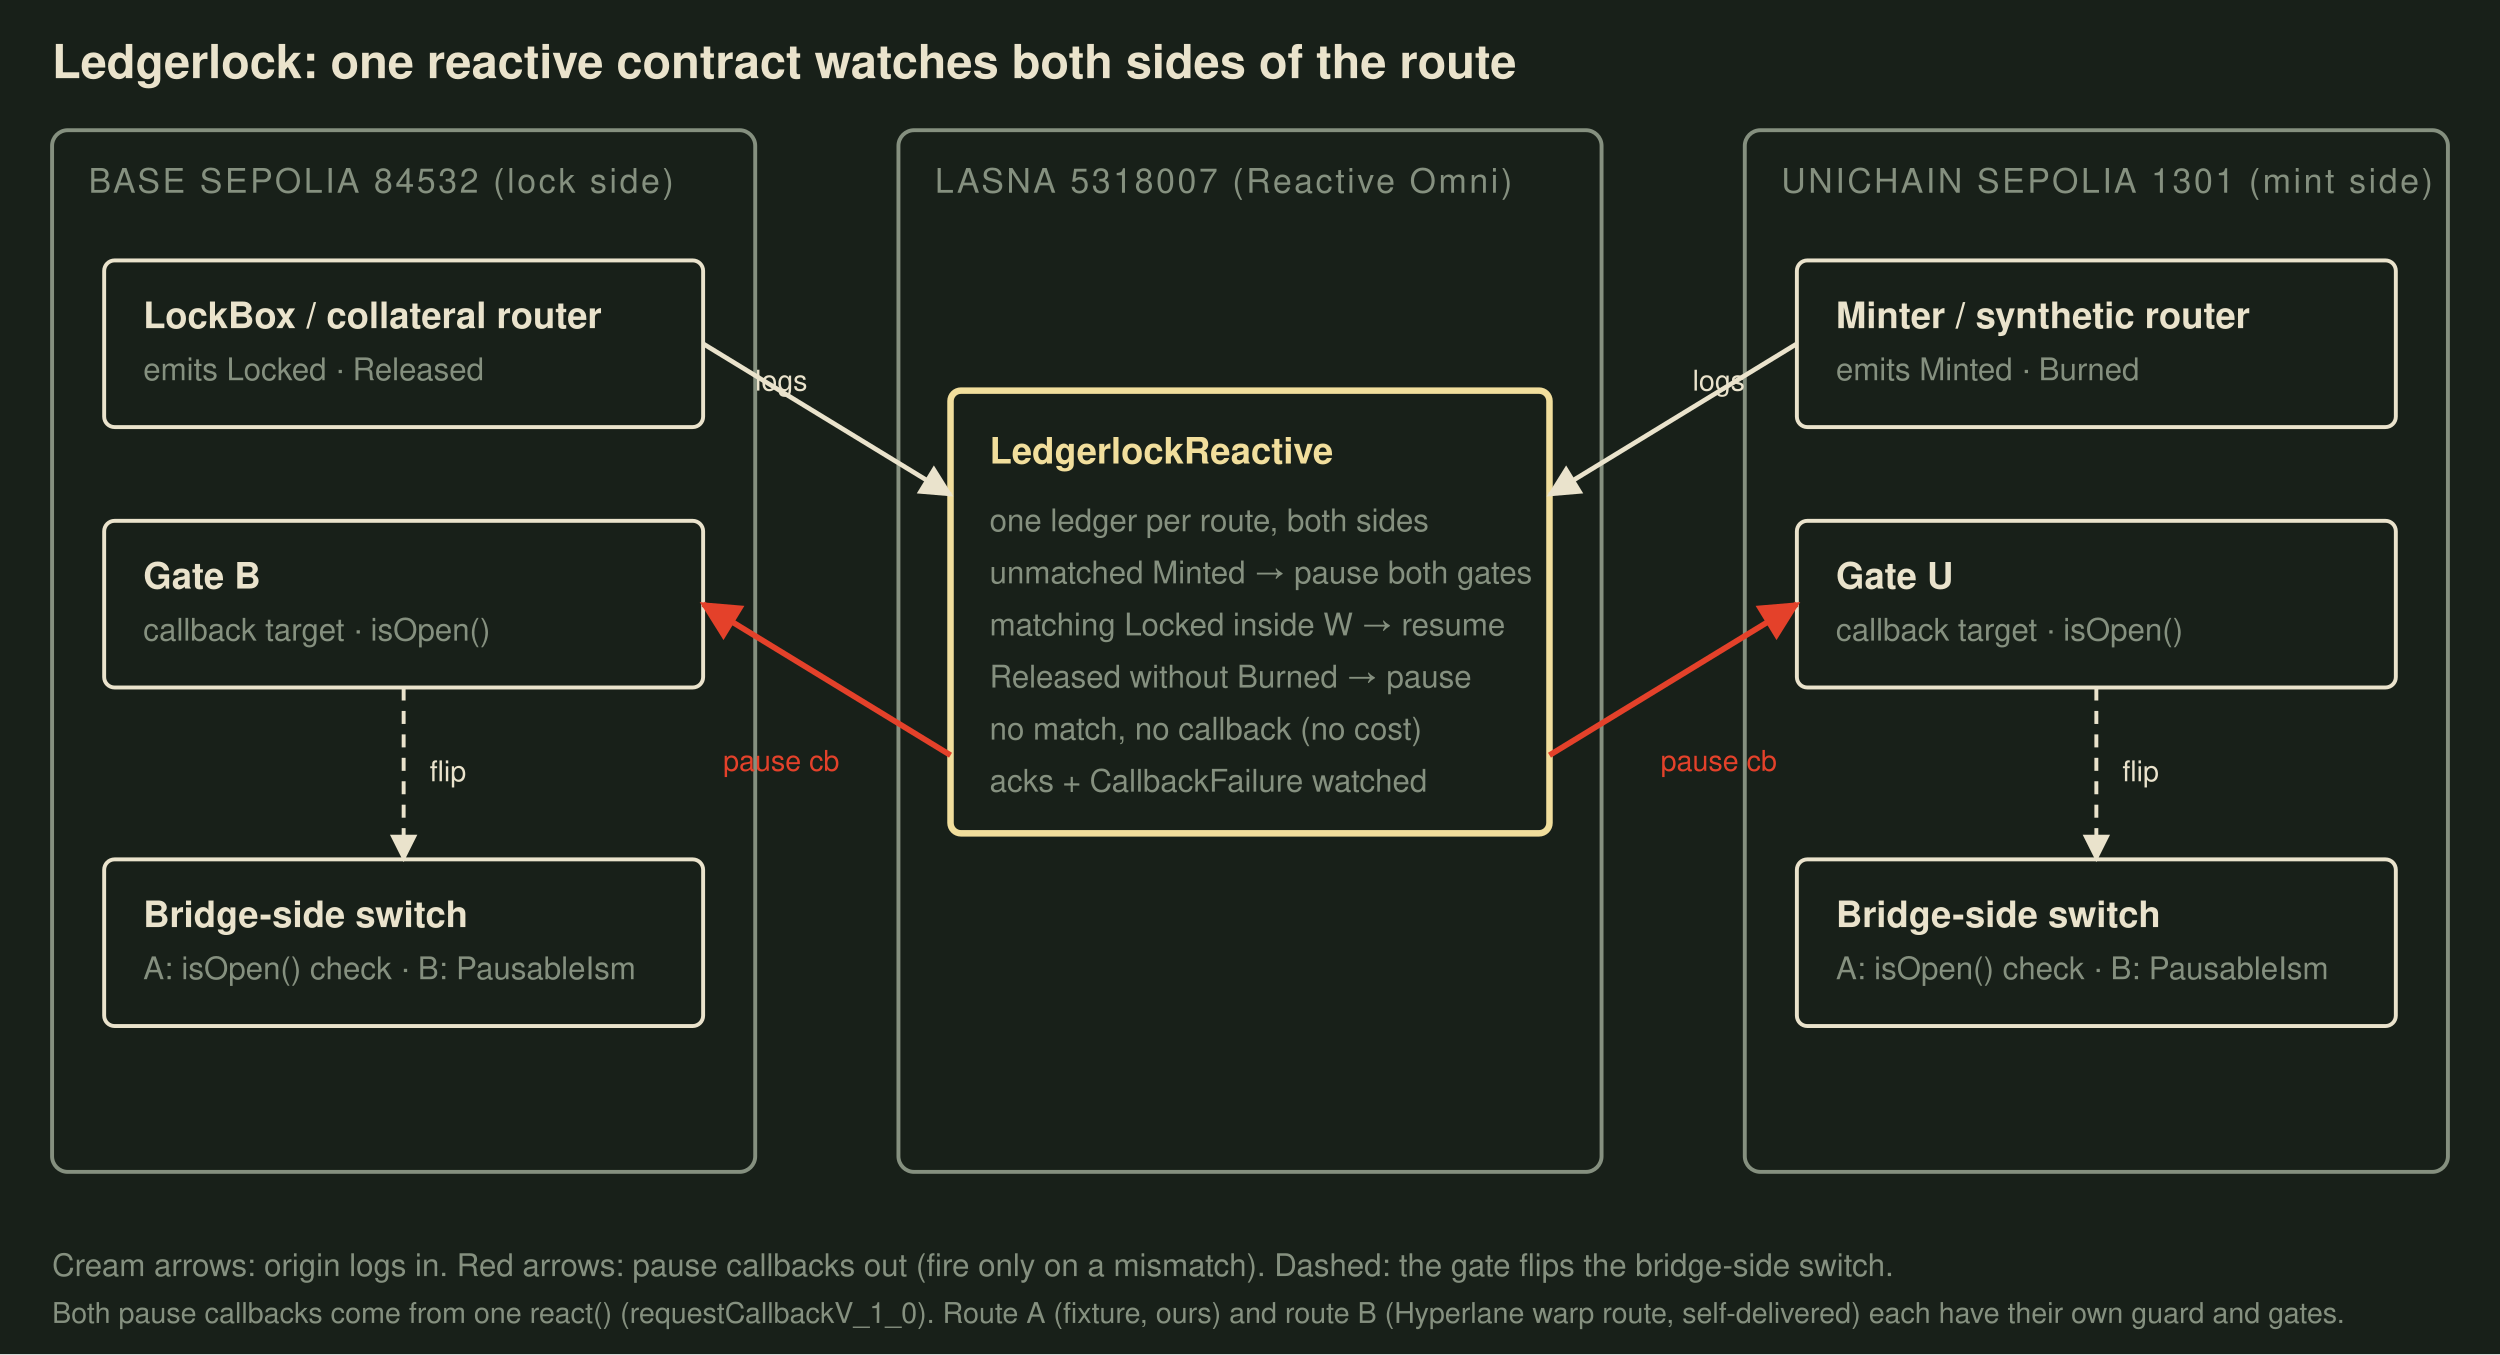
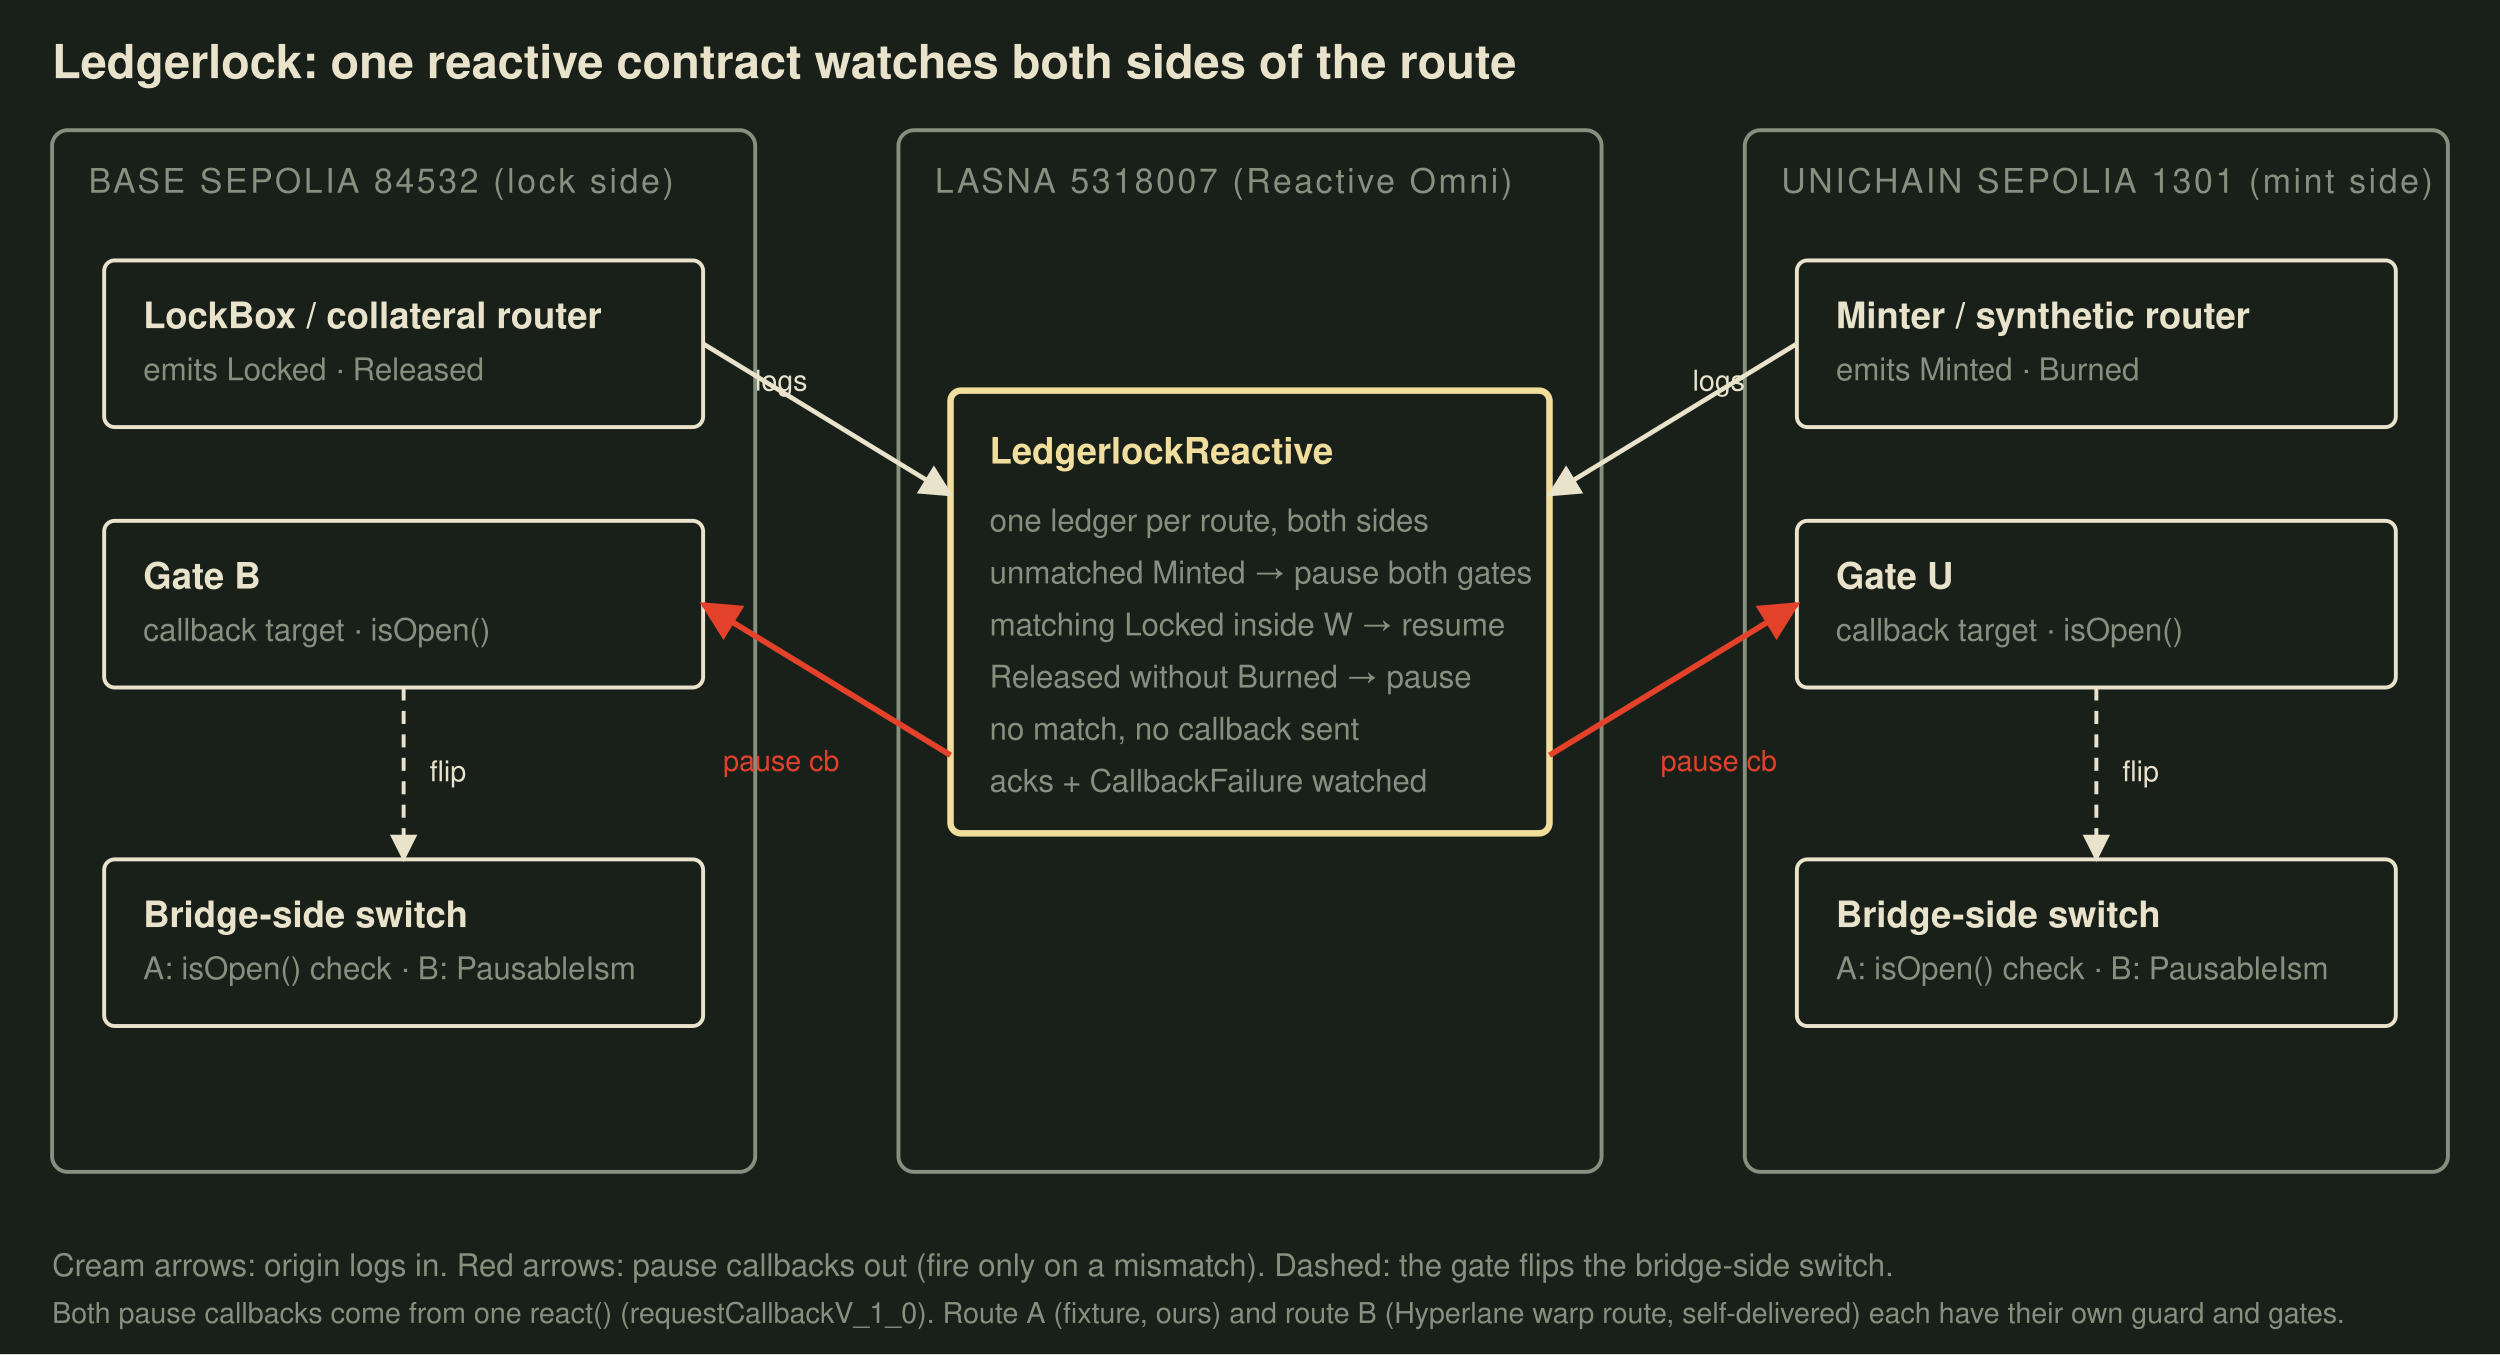
<svg xmlns="http://www.w3.org/2000/svg" viewBox="0 0 960 520" width="960" height="520" font-family="Helvetica, Arial, sans-serif" role="img" aria-labelledby="t d">
  <defs>
    <marker id="a" viewBox="0 0 10 10" refX="9" refY="5" markerWidth="7" markerHeight="7" orient="auto">
      <path d="M0 0L10 5L0 10z" fill="#EAE3CC" />
    </marker>
    <marker id="r" viewBox="0 0 10 10" refX="9" refY="5" markerWidth="7" markerHeight="7" orient="auto">
      <path d="M0 0L10 5L0 10z" fill="#E4412A" />
    </marker>
  </defs>
  <rect width="960" height="520" fill="#182019" />
  <g fill="none" stroke="#85907F" stroke-width="1.5">
    <rect x="20" y="50" width="270" height="400" rx="6" />
    <rect x="345" y="50" width="270" height="400" rx="6" />
    <rect x="670" y="50" width="270" height="400" rx="6" />
  </g>
  <g fill="#85907F" font-size="13" letter-spacing="1">
    <text x="34" y="74">BASE SEPOLIA 84532 (lock side)</text>
    <text x="359" y="74">LASNA 5318007 (Reactive Omni)</text>
    <text x="684" y="74">UNICHAIN SEPOLIA 1301 (mint side)</text>
  </g>
  <g fill="#182019" stroke="#EAE3CC" stroke-width="1.5">
    <rect x="40" y="100" width="230" height="64" rx="4" />
    <rect x="40" y="200" width="230" height="64" rx="4" />
    <rect x="40" y="330" width="230" height="64" rx="4" />
    <rect x="690" y="100" width="230" height="64" rx="4" />
    <rect x="690" y="200" width="230" height="64" rx="4" />
    <rect x="690" y="330" width="230" height="64" rx="4" />
    <rect x="365" y="150" width="230" height="170" rx="4" stroke="#F1DE9C" stroke-width="2.5" />
  </g>
  <g fill="#EAE3CC" font-size="14" font-weight="bold">
    <text x="55" y="126">LockBox / collateral router</text>
    <text x="55" y="226">Gate B</text>
    <text x="55" y="356">Bridge-side switch</text>
    <text x="705" y="126">Minter / synthetic router</text>
    <text x="705" y="226">Gate U</text>
    <text x="705" y="356">Bridge-side switch</text>
    <text x="380" y="178" fill="#F1DE9C">LedgerlockReactive</text>
  </g>
  <g fill="#85907F" font-size="12">
    <text x="55" y="146">emits Locked · Released</text>
    <text x="55" y="246">callback target · isOpen()</text>
    <text x="55" y="376">A: isOpen() check · B: PausableIsm</text>
    <text x="705" y="146">emits Minted · Burned</text>
    <text x="705" y="246">callback target · isOpen()</text>
    <text x="705" y="376">A: isOpen() check · B: PausableIsm</text>
    <text x="380" y="204">one ledger per route, both sides</text>
    <text x="380" y="224">unmatched Minted → pause both gates</text>
    <text x="380" y="244">matching Locked inside W → resume</text>
    <text x="380" y="264">Released without Burned → pause</text>
-     <text x="380" y="284">no match, no callback (no cost)</text>
+     <text x="380" y="284">no match, no callback sent</text>
    <text x="380" y="304">acks + CallbackFailure watched</text>
  </g>
  <g stroke="#EAE3CC" stroke-width="1.8" fill="none" marker-end="url(#a)">
    <path d="M270 132 L365 190" />
    <path d="M690 132 L595 190" />
  </g>
  <g stroke="#E4412A" stroke-width="2.2" fill="none" marker-end="url(#r)">
    <path d="M365 290 L270 232" />
    <path d="M595 290 L690 232" />
  </g>
  <g stroke="#EAE3CC" stroke-width="1.5" stroke-dasharray="5 4" fill="none" marker-end="url(#a)">
    <path d="M155 264 L155 330" />
    <path d="M805 264 L805 330" />
  </g>
  <g font-size="11" fill="#EAE3CC">
    <text x="300" y="150" text-anchor="middle">logs</text>
    <text x="660" y="150" text-anchor="middle">logs</text>
    <text x="165" y="300">flip</text>
    <text x="815" y="300">flip</text>
  </g>
  <g fill="#E4412A" font-size="11">
    <text x="300" y="296" text-anchor="middle">pause cb</text>
    <text x="660" y="296" text-anchor="middle">pause cb</text>
  </g>
  <text x="20" y="30" fill="#EAE3CC" font-size="18" font-weight="bold">Ledgerlock: one reactive contract watches both sides of the route</text>
  <text x="20" y="490" fill="#85907F" font-size="12">Cream arrows: origin logs in. Red arrows: pause callbacks out (fire only on a mismatch). Dashed: the gate flips the bridge-side switch.</text>
  <text x="20" y="508" fill="#85907F" font-size="11">Both pause callbacks come from one react() (requestCallbackV_1_0). Route A (fixture, ours) and route B (Hyperlane warp route, self-delivered) each have their own guard and gates.</text>
</svg>
